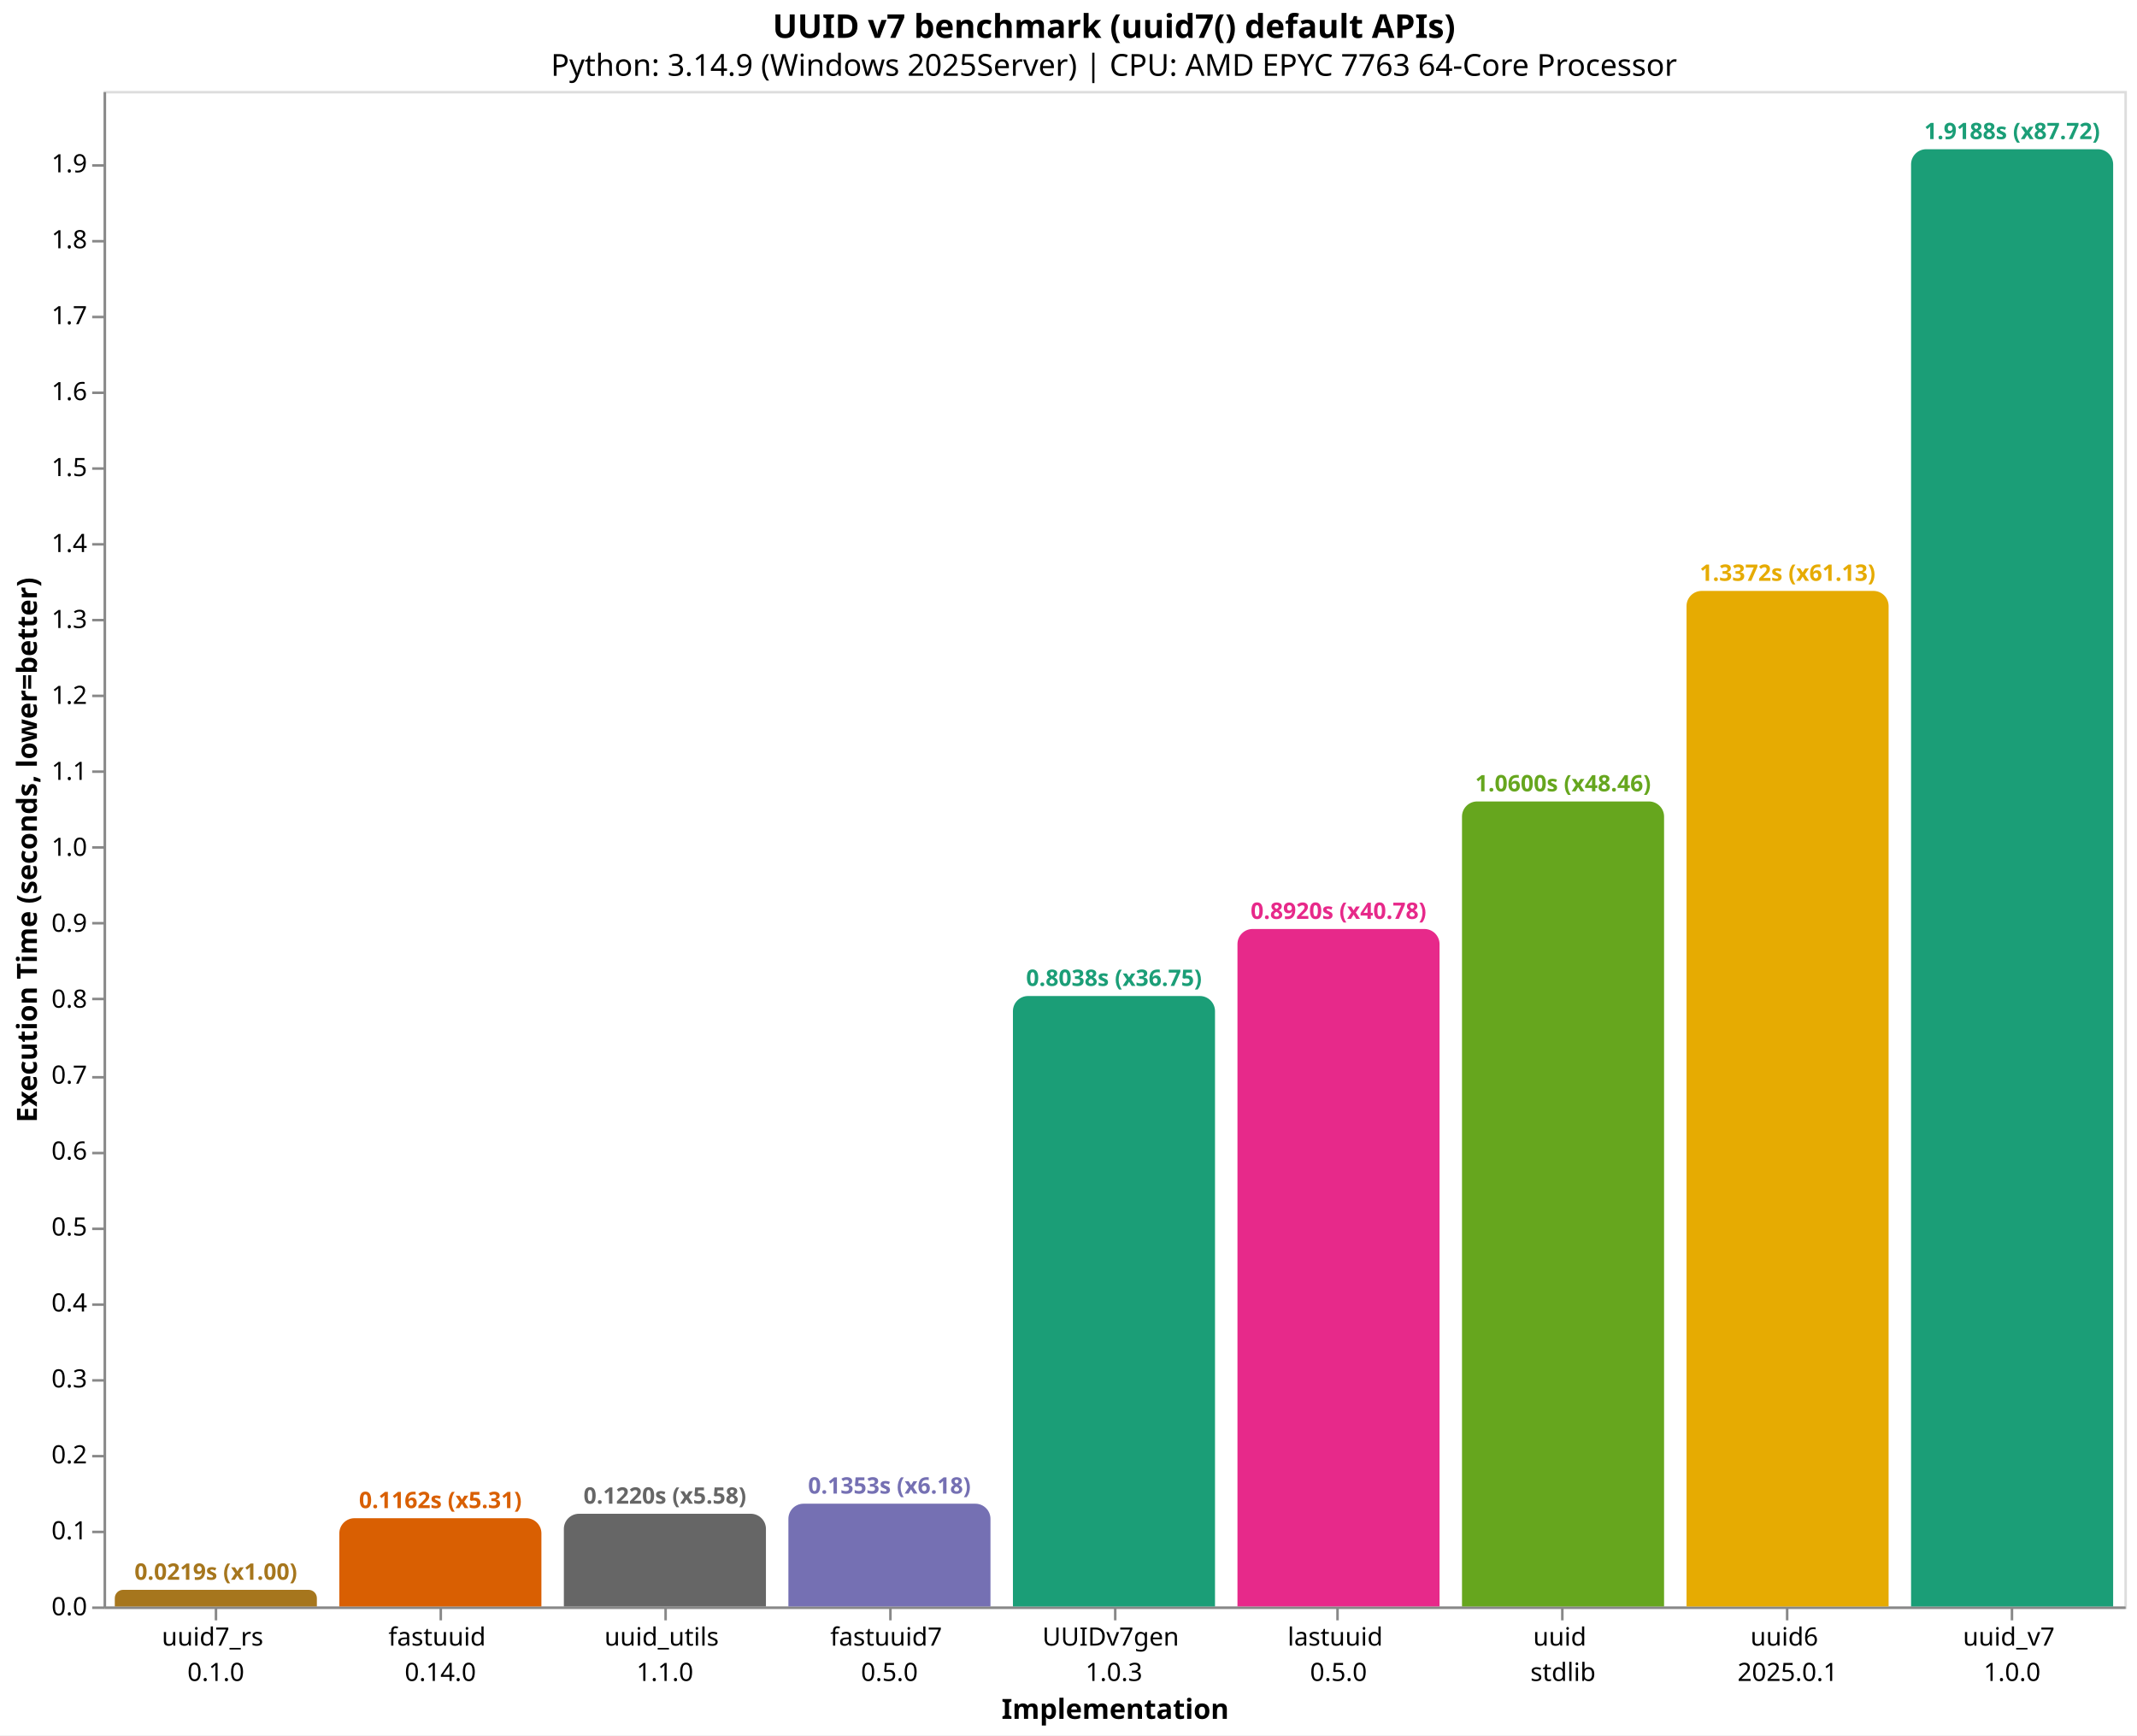
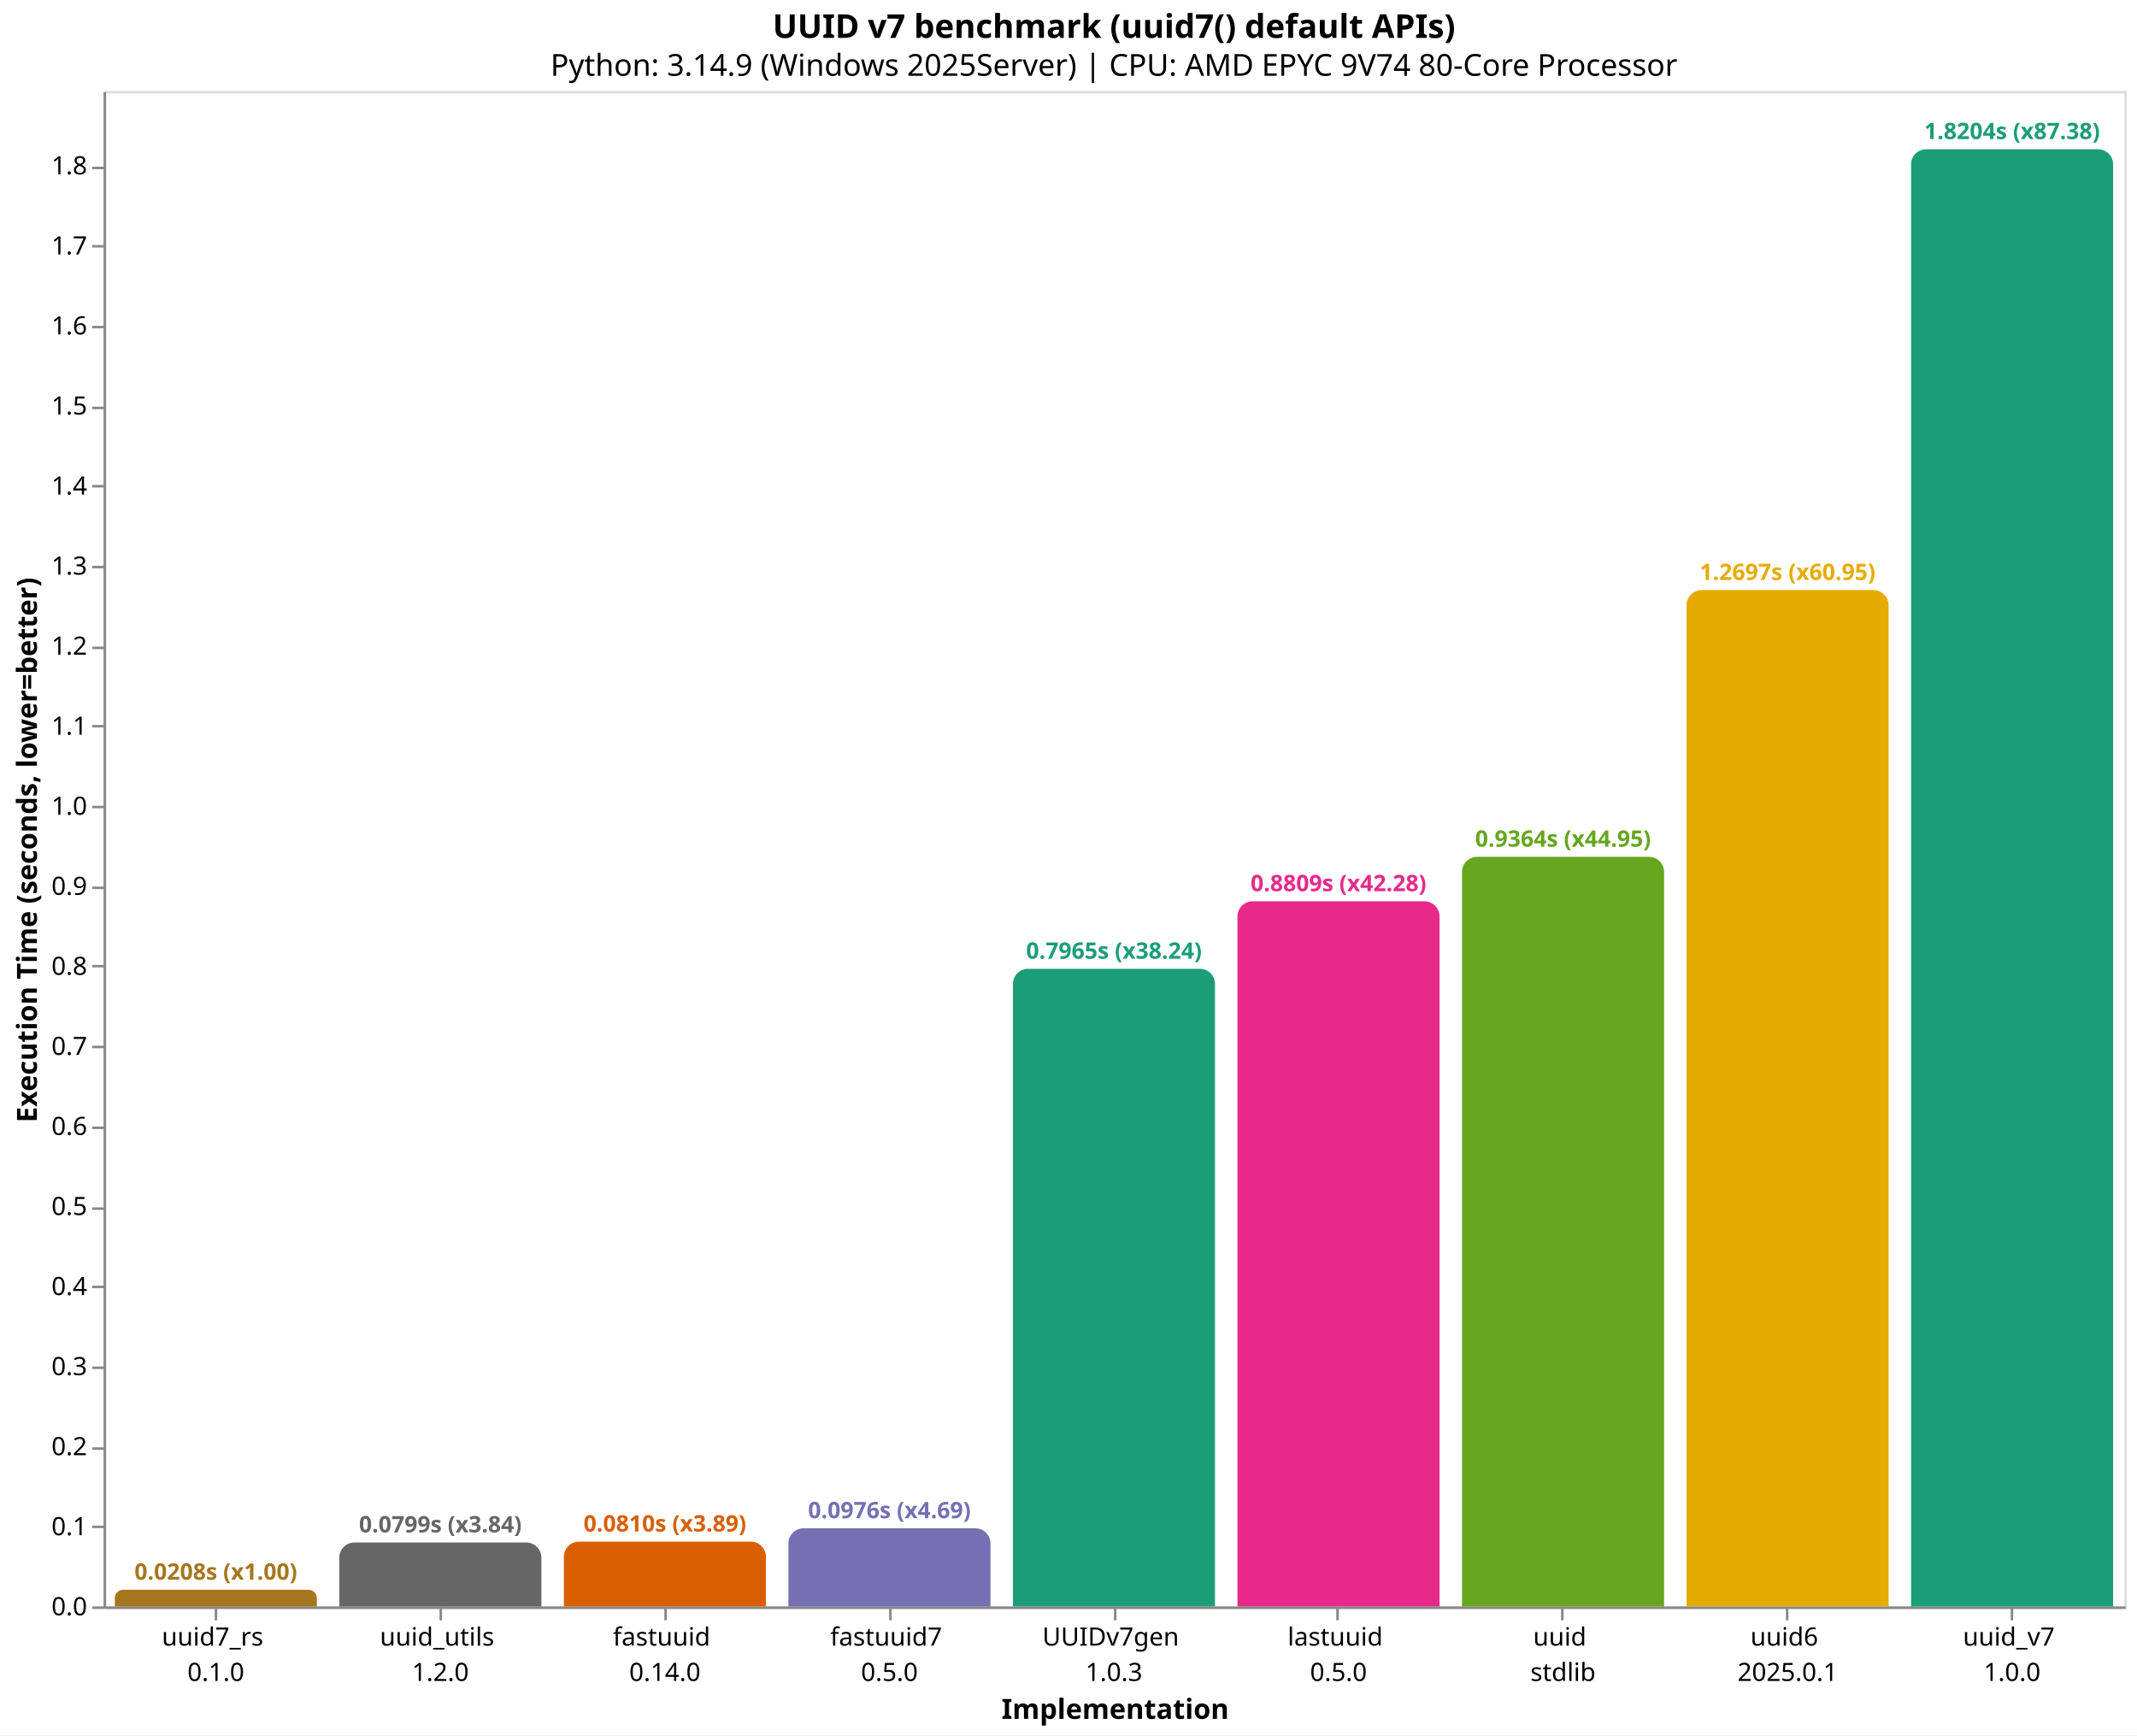
<svg xmlns="http://www.w3.org/2000/svg" version="1.1" class="marks" width="846" height="687" viewBox="0 0 846 687">
  <rect width="846" height="687" fill="white" />
  <g fill="none" stroke-miterlimit="10" transform="translate(41,36)">
    <g class="mark-group role-frame root" role="graphics-object" aria-roledescription="group mark container">
      <g transform="translate(0,0)">
        <path class="background" aria-hidden="true" d="M0.5,0.5h800v600h-800Z" stroke="#ddd" />
        <g>
-           <g class="mark-group role-axis" role="graphics-symbol" aria-roledescription="axis" aria-label="X-axis titled 'Implementation' for a discrete scale with 9 values: uuid7_rs&#10;0.1.0, fastuuid&#10;0.14.0, uuid_utils&#10;1.1.0, fastuuid7&#10;0.5.0, UUIDv7gen&#10;1.0.3, ending with uuid_v7&#10;1.0.0">
+           <g class="mark-group role-axis" role="graphics-symbol" aria-roledescription="axis" aria-label="X-axis titled 'Implementation' for a discrete scale with 9 values: uuid7_rs&#10;0.1.0, uuid_utils&#10;1.2.0, fastuuid&#10;0.14.0, fastuuid7&#10;0.5.0, UUIDv7gen&#10;1.0.3, ending with uuid_v7&#10;1.0.0">
            <g transform="translate(0.5,600.5)">
              <path class="background" aria-hidden="true" d="M0,0h0v0h0Z" pointer-events="none" />
              <g>
                <g class="mark-rule role-axis-tick" pointer-events="none">
                  <line transform="translate(44,0)" x2="0" y2="5" stroke="#888" stroke-width="1" opacity="1" />
                  <line transform="translate(133,0)" x2="0" y2="5" stroke="#888" stroke-width="1" opacity="1" />
                  <line transform="translate(222,0)" x2="0" y2="5" stroke="#888" stroke-width="1" opacity="1" />
                  <line transform="translate(311,0)" x2="0" y2="5" stroke="#888" stroke-width="1" opacity="1" />
                  <line transform="translate(400,0)" x2="0" y2="5" stroke="#888" stroke-width="1" opacity="1" />
                  <line transform="translate(488,0)" x2="0" y2="5" stroke="#888" stroke-width="1" opacity="1" />
                  <line transform="translate(577,0)" x2="0" y2="5" stroke="#888" stroke-width="1" opacity="1" />
                  <line transform="translate(666,0)" x2="0" y2="5" stroke="#888" stroke-width="1" opacity="1" />
                  <line transform="translate(755,0)" x2="0" y2="5" stroke="#888" stroke-width="1" opacity="1" />
                </g>
                <g class="mark-text role-axis-label" pointer-events="none">
                  <text text-anchor="middle" transform="translate(43.94444,15)" font-family="sans-serif" font-size="10px" fill="#000" opacity="1">
                    <tspan>uuid7_rs</tspan>
                    <tspan x="0" dy="14">0.1.0</tspan>
                  </text>
                  <text text-anchor="middle" transform="translate(132.8333,15)" font-family="sans-serif" font-size="10px" fill="#000" opacity="1">
+                     <tspan>uuid_utils</tspan>
+                     <tspan x="0" dy="14">1.2.0</tspan>
+                   </text>
+                   <text text-anchor="middle" transform="translate(221.7222,15)" font-family="sans-serif" font-size="10px" fill="#000" opacity="1">
                    <tspan>fastuuid</tspan>
                    <tspan x="0" dy="14">0.14.0</tspan>
-                   </text>
-                   <text text-anchor="middle" transform="translate(221.7222,15)" font-family="sans-serif" font-size="10px" fill="#000" opacity="1">
-                     <tspan>uuid_utils</tspan>
-                     <tspan x="0" dy="14">1.1.0</tspan>
                  </text>
                  <text text-anchor="middle" transform="translate(310.6111,15)" font-family="sans-serif" font-size="10px" fill="#000" opacity="1">
                    <tspan>fastuuid7</tspan>
                    <tspan x="0" dy="14">0.5.0</tspan>
                  </text>
                  <text text-anchor="middle" transform="translate(399.5,15)" font-family="sans-serif" font-size="10px" fill="#000" opacity="1">
                    <tspan>UUIDv7gen</tspan>
                    <tspan x="0" dy="14">1.0.3</tspan>
                  </text>
                  <text text-anchor="middle" transform="translate(488.3889,15)" font-family="sans-serif" font-size="10px" fill="#000" opacity="1">
                    <tspan>lastuuid</tspan>
                    <tspan x="0" dy="14">0.5.0</tspan>
                  </text>
                  <text text-anchor="middle" transform="translate(577.2778,15)" font-family="sans-serif" font-size="10px" fill="#000" opacity="1">
                    <tspan>uuid</tspan>
                    <tspan x="0" dy="14">stdlib</tspan>
                  </text>
                  <text text-anchor="middle" transform="translate(666.1667,15)" font-family="sans-serif" font-size="10px" fill="#000" opacity="1">
                    <tspan>uuid6</tspan>
                    <tspan x="0" dy="14">2025.0.1</tspan>
                  </text>
                  <text text-anchor="middle" transform="translate(755.0556,15)" font-family="sans-serif" font-size="10px" fill="#000" opacity="1">
                    <tspan>uuid_v7</tspan>
                    <tspan x="0" dy="14">1.0.0</tspan>
                  </text>
                </g>
                <g class="mark-rule role-axis-domain" pointer-events="none">
                  <line transform="translate(0,0)" x2="800" y2="0" stroke="#888" stroke-width="1" opacity="1" />
                </g>
                <g class="mark-text role-axis-title" pointer-events="none">
                  <text text-anchor="middle" transform="translate(400,44)" font-family="sans-serif" font-size="11px" font-weight="bold" fill="#000" opacity="1">Implementation</text>
                </g>
              </g>
              <path class="foreground" aria-hidden="true" d="" pointer-events="none" display="none" />
            </g>
          </g>
-           <g class="mark-group role-axis" role="graphics-symbol" aria-roledescription="axis" aria-label="Y-axis titled 'Execution Time (seconds, lower=better)' for a linear scale with values from 0.0 to 2.0">
+           <g class="mark-group role-axis" role="graphics-symbol" aria-roledescription="axis" aria-label="Y-axis titled 'Execution Time (seconds, lower=better)' for a linear scale with values from 0.0 to 1.9">
            <g transform="translate(0.5,0.5)">
              <path class="background" aria-hidden="true" d="M0,0h0v0h0Z" pointer-events="none" />
              <g>
                <g class="mark-rule role-axis-tick" pointer-events="none">
                  <line transform="translate(0,600)" x2="-5" y2="0" stroke="#888" stroke-width="1" opacity="1" />
-                   <line transform="translate(0,570)" x2="-5" y2="0" stroke="#888" stroke-width="1" opacity="1" />
-                   <line transform="translate(0,540)" x2="-5" y2="0" stroke="#888" stroke-width="1" opacity="1" />
-                   <line transform="translate(0,510)" x2="-5" y2="0" stroke="#888" stroke-width="1" opacity="1" />
-                   <line transform="translate(0,480)" x2="-5" y2="0" stroke="#888" stroke-width="1" opacity="1" />
-                   <line transform="translate(0,450)" x2="-5" y2="0" stroke="#888" stroke-width="1" opacity="1" />
-                   <line transform="translate(0,420)" x2="-5" y2="0" stroke="#888" stroke-width="1" opacity="1" />
-                   <line transform="translate(0,390)" x2="-5" y2="0" stroke="#888" stroke-width="1" opacity="1" />
-                   <line transform="translate(0,359)" x2="-5" y2="0" stroke="#888" stroke-width="1" opacity="1" />
-                   <line transform="translate(0,329)" x2="-5" y2="0" stroke="#888" stroke-width="1" opacity="1" />
-                   <line transform="translate(0,299)" x2="-5" y2="0" stroke="#888" stroke-width="1" opacity="1" />
-                   <line transform="translate(0,269)" x2="-5" y2="0" stroke="#888" stroke-width="1" opacity="1" />
-                   <line transform="translate(0,239)" x2="-5" y2="0" stroke="#888" stroke-width="1" opacity="1" />
-                   <line transform="translate(0,209)" x2="-5" y2="0" stroke="#888" stroke-width="1" opacity="1" />
-                   <line transform="translate(0,179)" x2="-5" y2="0" stroke="#888" stroke-width="1" opacity="1" />
-                   <line transform="translate(0,149)" x2="-5" y2="0" stroke="#888" stroke-width="1" opacity="1" />
-                   <line transform="translate(0,119)" x2="-5" y2="0" stroke="#888" stroke-width="1" opacity="1" />
-                   <line transform="translate(0,89)" x2="-5" y2="0" stroke="#888" stroke-width="1" opacity="1" />
-                   <line transform="translate(0,59)" x2="-5" y2="0" stroke="#888" stroke-width="1" opacity="1" />
-                   <line transform="translate(0,29)" x2="-5" y2="0" stroke="#888" stroke-width="1" opacity="1" />
+                   <line transform="translate(0,568)" x2="-5" y2="0" stroke="#888" stroke-width="1" opacity="1" />
+                   <line transform="translate(0,537)" x2="-5" y2="0" stroke="#888" stroke-width="1" opacity="1" />
+                   <line transform="translate(0,505)" x2="-5" y2="0" stroke="#888" stroke-width="1" opacity="1" />
+                   <line transform="translate(0,473)" x2="-5" y2="0" stroke="#888" stroke-width="1" opacity="1" />
+                   <line transform="translate(0,442)" x2="-5" y2="0" stroke="#888" stroke-width="1" opacity="1" />
+                   <line transform="translate(0,410)" x2="-5" y2="0" stroke="#888" stroke-width="1" opacity="1" />
+                   <line transform="translate(0,378)" x2="-5" y2="0" stroke="#888" stroke-width="1" opacity="1" />
+                   <line transform="translate(0,346)" x2="-5" y2="0" stroke="#888" stroke-width="1" opacity="1" />
+                   <line transform="translate(0,315)" x2="-5" y2="0" stroke="#888" stroke-width="1" opacity="1" />
+                   <line transform="translate(0,283)" x2="-5" y2="0" stroke="#888" stroke-width="1" opacity="1" />
+                   <line transform="translate(0,251)" x2="-5" y2="0" stroke="#888" stroke-width="1" opacity="1" />
+                   <line transform="translate(0,220)" x2="-5" y2="0" stroke="#888" stroke-width="1" opacity="1" />
+                   <line transform="translate(0,188)" x2="-5" y2="0" stroke="#888" stroke-width="1" opacity="1" />
+                   <line transform="translate(0,156)" x2="-5" y2="0" stroke="#888" stroke-width="1" opacity="1" />
+                   <line transform="translate(0,125)" x2="-5" y2="0" stroke="#888" stroke-width="1" opacity="1" />
+                   <line transform="translate(0,93)" x2="-5" y2="0" stroke="#888" stroke-width="1" opacity="1" />
+                   <line transform="translate(0,61)" x2="-5" y2="0" stroke="#888" stroke-width="1" opacity="1" />
+                   <line transform="translate(0,30)" x2="-5" y2="0" stroke="#888" stroke-width="1" opacity="1" />
                </g>
                <g class="mark-text role-axis-label" pointer-events="none">
                  <text text-anchor="end" transform="translate(-7,603)" font-family="sans-serif" font-size="10px" fill="#000" opacity="1">0.0</text>
-                   <text text-anchor="end" transform="translate(-7,572.9326)" font-family="sans-serif" font-size="10px" fill="#000" opacity="1">0.1</text>
-                   <text text-anchor="end" transform="translate(-7,542.8652)" font-family="sans-serif" font-size="10px" fill="#000" opacity="1">0.2</text>
-                   <text text-anchor="end" transform="translate(-7,512.7978)" font-family="sans-serif" font-size="10px" fill="#000" opacity="1">0.3</text>
-                   <text text-anchor="end" transform="translate(-7,482.7304)" font-family="sans-serif" font-size="10px" fill="#000" opacity="1">0.4</text>
-                   <text text-anchor="end" transform="translate(-7,452.663)" font-family="sans-serif" font-size="10px" fill="#000" opacity="1">0.5</text>
-                   <text text-anchor="end" transform="translate(-7,422.5956)" font-family="sans-serif" font-size="10px" fill="#000" opacity="1">0.6</text>
-                   <text text-anchor="end" transform="translate(-7,392.5282)" font-family="sans-serif" font-size="10px" fill="#000" opacity="1">0.7</text>
-                   <text text-anchor="end" transform="translate(-7,362.4608)" font-family="sans-serif" font-size="10px" fill="#000" opacity="1">0.8</text>
-                   <text text-anchor="end" transform="translate(-7,332.3934)" font-family="sans-serif" font-size="10px" fill="#000" opacity="1">0.9</text>
-                   <text text-anchor="end" transform="translate(-7,302.326)" font-family="sans-serif" font-size="10px" fill="#000" opacity="1">1.0</text>
-                   <text text-anchor="end" transform="translate(-7,272.2586)" font-family="sans-serif" font-size="10px" fill="#000" opacity="1">1.1</text>
-                   <text text-anchor="end" transform="translate(-7,242.1912)" font-family="sans-serif" font-size="10px" fill="#000" opacity="1">1.2</text>
-                   <text text-anchor="end" transform="translate(-7,212.1238)" font-family="sans-serif" font-size="10px" fill="#000" opacity="1">1.3</text>
-                   <text text-anchor="end" transform="translate(-7,182.0564)" font-family="sans-serif" font-size="10px" fill="#000" opacity="1">1.4</text>
-                   <text text-anchor="end" transform="translate(-7,151.989)" font-family="sans-serif" font-size="10px" fill="#000" opacity="1">1.5</text>
-                   <text text-anchor="end" transform="translate(-7,121.9217)" font-family="sans-serif" font-size="10px" fill="#000" opacity="1">1.6</text>
-                   <text text-anchor="end" transform="translate(-7,91.85425)" font-family="sans-serif" font-size="10px" fill="#000" opacity="1">1.7</text>
-                   <text text-anchor="end" transform="translate(-7,61.78686)" font-family="sans-serif" font-size="10px" fill="#000" opacity="1">1.8</text>
-                   <text text-anchor="end" transform="translate(-7,31.71946)" font-family="sans-serif" font-size="10px" fill="#000" opacity="1">1.9</text>
+                   <text text-anchor="end" transform="translate(-7,571.3071)" font-family="sans-serif" font-size="10px" fill="#000" opacity="1">0.1</text>
+                   <text text-anchor="end" transform="translate(-7,539.6143)" font-family="sans-serif" font-size="10px" fill="#000" opacity="1">0.2</text>
+                   <text text-anchor="end" transform="translate(-7,507.9214)" font-family="sans-serif" font-size="10px" fill="#000" opacity="1">0.3</text>
+                   <text text-anchor="end" transform="translate(-7,476.2286)" font-family="sans-serif" font-size="10px" fill="#000" opacity="1">0.4</text>
+                   <text text-anchor="end" transform="translate(-7,444.5357)" font-family="sans-serif" font-size="10px" fill="#000" opacity="1">0.5</text>
+                   <text text-anchor="end" transform="translate(-7,412.8429)" font-family="sans-serif" font-size="10px" fill="#000" opacity="1">0.6</text>
+                   <text text-anchor="end" transform="translate(-7,381.15)" font-family="sans-serif" font-size="10px" fill="#000" opacity="1">0.7</text>
+                   <text text-anchor="end" transform="translate(-7,349.4572)" font-family="sans-serif" font-size="10px" fill="#000" opacity="1">0.8</text>
+                   <text text-anchor="end" transform="translate(-7,317.7643)" font-family="sans-serif" font-size="10px" fill="#000" opacity="1">0.9</text>
+                   <text text-anchor="end" transform="translate(-7,286.0715)" font-family="sans-serif" font-size="10px" fill="#000" opacity="1">1.0</text>
+                   <text text-anchor="end" transform="translate(-7,254.3786)" font-family="sans-serif" font-size="10px" fill="#000" opacity="1">1.1</text>
+                   <text text-anchor="end" transform="translate(-7,222.6858)" font-family="sans-serif" font-size="10px" fill="#000" opacity="1">1.2</text>
+                   <text text-anchor="end" transform="translate(-7,190.9929)" font-family="sans-serif" font-size="10px" fill="#000" opacity="1">1.3</text>
+                   <text text-anchor="end" transform="translate(-7,159.3001)" font-family="sans-serif" font-size="10px" fill="#000" opacity="1">1.4</text>
+                   <text text-anchor="end" transform="translate(-7,127.6072)" font-family="sans-serif" font-size="10px" fill="#000" opacity="1">1.5</text>
+                   <text text-anchor="end" transform="translate(-7,95.91437)" font-family="sans-serif" font-size="10px" fill="#000" opacity="1">1.6</text>
+                   <text text-anchor="end" transform="translate(-7,64.22152)" font-family="sans-serif" font-size="10px" fill="#000" opacity="1">1.7</text>
+                   <text text-anchor="end" transform="translate(-7,32.52867)" font-family="sans-serif" font-size="10px" fill="#000" opacity="1">1.8</text>
                </g>
                <g class="mark-rule role-axis-domain" pointer-events="none">
                  <line transform="translate(0,600)" x2="0" y2="-600" stroke="#888" stroke-width="1" opacity="1" />
                </g>
                <g class="mark-text role-axis-title" pointer-events="none">
                  <text text-anchor="middle" transform="translate(-24.90137,300) rotate(-90) translate(0,-2)" font-family="sans-serif" font-size="11px" font-weight="bold" fill="#000" opacity="1">Execution Time (seconds, lower=better)</text>
                </g>
              </g>
              <path class="foreground" aria-hidden="true" d="" pointer-events="none" display="none" />
            </g>
          </g>
          <g class="mark-group role-scope" role="graphics-object" aria-roledescription="group mark container">
-             <g transform="translate(4.444444,593.423)">
-               <path class="background" aria-hidden="true" d="M3.288,0L76.712,0C78.526,0,80,1.474,80,3.288L80,6.577C80,6.577,80,6.577,80,6.577L0,6.577C0,6.577,0,6.577,0,6.577L0,3.288C0,1.474,1.474,0,3.288,0Z" />
+             <g transform="translate(4.444444,593.3976)">
+               <path class="background" aria-hidden="true" d="M3.301,0L76.699,0C78.521,0,80,1.479,80,3.301L80,6.602C80,6.602,80,6.602,80,6.602L0,6.602C0,6.602,0,6.602,0,6.602L0,3.301C0,1.479,1.479,0,3.301,0Z" />
              <g clip-path="url(#clip1)">
                <g class="mark-group role-scope" role="graphics-object" aria-roledescription="group mark container">
-                   <g transform="translate(0,-593.423)">
-                     <path class="background" aria-hidden="true" d="M0,0h80v0h-80Z" />
-                     <g>
-                       <g class="mark-rect role-mark layer_0_marks" role="graphics-object" aria-roledescription="rect mark container">
-                         <path aria-label="Implementation: uuid7_rs&#10;0.1.0; Execution Time (seconds, lower=better): 0.0218741; implementation: uuid7_rs; Execution Time (s): 0.0219; Slowdown: 1.00" role="graphics-symbol" aria-roledescription="bar" d="M0,593.423h80v6.577h-80Z" fill="#a6761d" />
-                       </g>
-                     </g>
-                     <path class="foreground" aria-hidden="true" d="" display="none" />
-                   </g>
-                 </g>
-               </g>
-               <path class="foreground" aria-hidden="true" d="" display="none" />
-             </g>
-             <g transform="translate(93.33333,565.0644)">
-               <path class="background" aria-hidden="true" d="M6,0L74,0C77.311,0,80,2.689,80,6L80,34.936C80,34.936,80,34.936,80,34.936L0,34.936C0,34.936,0,34.936,0,34.936L0,6C0,2.689,2.689,0,6,0Z" />
+                   <g transform="translate(0,-593.3976)">
+                     <path class="background" aria-hidden="true" d="M0,0h80v0h-80Z" />
+                     <g>
+                       <g class="mark-rect role-mark layer_0_marks" role="graphics-object" aria-roledescription="rect mark container">
+                         <path aria-label="Implementation: uuid7_rs&#10;0.1.0; Execution Time (seconds, lower=better): 0.0208326000002; implementation: uuid7_rs; Execution Time (s): 0.0208; Slowdown: 1.00" role="graphics-symbol" aria-roledescription="bar" d="M0,593.398h80v6.602h-80Z" fill="#a6761d" />
+                       </g>
+                     </g>
+                     <path class="foreground" aria-hidden="true" d="" display="none" />
+                   </g>
+                 </g>
+               </g>
+               <path class="foreground" aria-hidden="true" d="" display="none" />
+             </g>
+             <g transform="translate(93.33333,574.676)">
+               <path class="background" aria-hidden="true" d="M6,0L74,0C77.311,0,80,2.689,80,6L80,25.324C80,25.324,80,25.324,80,25.324L0,25.324C0,25.324,0,25.324,0,25.324L0,6C0,2.689,2.689,0,6,0Z" />
              <g clip-path="url(#clip2)">
                <g class="mark-group role-scope" role="graphics-object" aria-roledescription="group mark container">
-                   <g transform="translate(0,-565.0644)">
-                     <path class="background" aria-hidden="true" d="M0,0h80v0h-80Z" />
-                     <g>
-                       <g class="mark-rect role-mark layer_0_marks" role="graphics-object" aria-roledescription="rect mark container">
-                         <path aria-label="Implementation: fastuuid&#10;0.14.0; Execution Time (seconds, lower=better): 0.1161911; implementation: fastuuid; Execution Time (s): 0.1162; Slowdown: 5.31" role="graphics-symbol" aria-roledescription="bar" d="M0,565.064h80v34.936h-80Z" fill="#d95f02" />
-                       </g>
-                     </g>
-                     <path class="foreground" aria-hidden="true" d="" display="none" />
-                   </g>
-                 </g>
-               </g>
-               <path class="foreground" aria-hidden="true" d="" display="none" />
-             </g>
-             <g transform="translate(182.2222,563.3062)">
-               <path class="background" aria-hidden="true" d="M6,0L74,0C77.311,0,80,2.689,80,6L80,36.694C80,36.694,80,36.694,80,36.694L0,36.694C0,36.694,0,36.694,0,36.694L0,6C0,2.689,2.689,0,6,0Z" />
+                   <g transform="translate(0,-574.676)">
+                     <path class="background" aria-hidden="true" d="M0,0h80v0h-80Z" />
+                     <g>
+                       <g class="mark-rect role-mark layer_0_marks" role="graphics-object" aria-roledescription="rect mark container">
+                         <path aria-label="Implementation: uuid_utils&#10;1.2.0; Execution Time (seconds, lower=better): 0.0799044; implementation: uuid_utils; Execution Time (s): 0.0799; Slowdown: 3.84" role="graphics-symbol" aria-roledescription="bar" d="M0,574.676h80v25.324h-80Z" fill="#666666" />
+                       </g>
+                     </g>
+                     <path class="foreground" aria-hidden="true" d="" display="none" />
+                   </g>
+                 </g>
+               </g>
+               <path class="foreground" aria-hidden="true" d="" display="none" />
+             </g>
+             <g transform="translate(182.2222,574.3396)">
+               <path class="background" aria-hidden="true" d="M6,0L74,0C77.311,0,80,2.689,80,6L80,25.66C80,25.66,80,25.66,80,25.66L0,25.66C0,25.66,0,25.66,0,25.66L0,6C0,2.689,2.689,0,6,0Z" />
              <g clip-path="url(#clip3)">
                <g class="mark-group role-scope" role="graphics-object" aria-roledescription="group mark container">
-                   <g transform="translate(0,-563.3062)">
-                     <path class="background" aria-hidden="true" d="M0,0h80v0h-80Z" />
-                     <g>
-                       <g class="mark-rect role-mark layer_0_marks" role="graphics-object" aria-roledescription="rect mark container">
-                         <path aria-label="Implementation: uuid_utils&#10;1.1.0; Execution Time (seconds, lower=better): 0.1220385; implementation: uuid_utils; Execution Time (s): 0.1220; Slowdown: 5.58" role="graphics-symbol" aria-roledescription="bar" d="M0,563.306h80v36.694h-80Z" fill="#666666" />
-                       </g>
-                     </g>
-                     <path class="foreground" aria-hidden="true" d="" display="none" />
-                   </g>
-                 </g>
-               </g>
-               <path class="foreground" aria-hidden="true" d="" display="none" />
-             </g>
-             <g transform="translate(271.1111,559.3228)">
-               <path class="background" aria-hidden="true" d="M6,0L74,0C77.311,0,80,2.689,80,6L80,40.677C80,40.677,80,40.677,80,40.677L0,40.677C0,40.677,0,40.677,0,40.677L0,6C0,2.689,2.689,0,6,0Z" />
+                   <g transform="translate(0,-574.3396)">
+                     <path class="background" aria-hidden="true" d="M0,0h80v0h-80Z" />
+                     <g>
+                       <g class="mark-rect role-mark layer_0_marks" role="graphics-object" aria-roledescription="rect mark container">
+                         <path aria-label="Implementation: fastuuid&#10;0.14.0; Execution Time (seconds, lower=better): 0.0809658000001; implementation: fastuuid; Execution Time (s): 0.0810; Slowdown: 3.89" role="graphics-symbol" aria-roledescription="bar" d="M0,574.34h80v25.66h-80Z" fill="#d95f02" />
+                       </g>
+                     </g>
+                     <path class="foreground" aria-hidden="true" d="" display="none" />
+                   </g>
+                 </g>
+               </g>
+               <path class="foreground" aria-hidden="true" d="" display="none" />
+             </g>
+             <g transform="translate(271.1111,569.0642)">
+               <path class="background" aria-hidden="true" d="M6,0L74,0C77.311,0,80,2.689,80,6L80,30.936C80,30.936,80,30.936,80,30.936L0,30.936C0,30.936,0,30.936,0,30.936L0,6C0,2.689,2.689,0,6,0Z" />
              <g clip-path="url(#clip4)">
                <g class="mark-group role-scope" role="graphics-object" aria-roledescription="group mark container">
-                   <g transform="translate(0,-559.3228)">
-                     <path class="background" aria-hidden="true" d="M0,0h80v0h-80Z" />
-                     <g>
-                       <g class="mark-rect role-mark layer_0_marks" role="graphics-object" aria-roledescription="rect mark container">
-                         <path aria-label="Implementation: fastuuid7&#10;0.5.0; Execution Time (seconds, lower=better): 0.1352868; implementation: fastuuid7; Execution Time (s): 0.1353; Slowdown: 6.18" role="graphics-symbol" aria-roledescription="bar" d="M0,559.323h80v40.677h-80Z" fill="#7570b3" />
-                       </g>
-                     </g>
-                     <path class="foreground" aria-hidden="true" d="" display="none" />
-                   </g>
-                 </g>
-               </g>
-               <path class="foreground" aria-hidden="true" d="" display="none" />
-             </g>
-             <g transform="translate(360,358.3263)">
-               <path class="background" aria-hidden="true" d="M6,0L74,0C77.311,0,80,2.689,80,6L80,241.674C80,241.674,80,241.674,80,241.674L0,241.674C0,241.674,0,241.674,0,241.674L0,6C0,2.689,2.689,0,6,0Z" />
+                   <g transform="translate(0,-569.0642)">
+                     <path class="background" aria-hidden="true" d="M0,0h80v0h-80Z" />
+                     <g>
+                       <g class="mark-rect role-mark layer_0_marks" role="graphics-object" aria-roledescription="rect mark container">
+                         <path aria-label="Implementation: fastuuid7&#10;0.5.0; Execution Time (seconds, lower=better): 0.0976113000002; implementation: fastuuid7; Execution Time (s): 0.0976; Slowdown: 4.69" role="graphics-symbol" aria-roledescription="bar" d="M0,569.064h80v30.936h-80Z" fill="#7570b3" />
+                       </g>
+                     </g>
+                     <path class="foreground" aria-hidden="true" d="" display="none" />
+                   </g>
+                 </g>
+               </g>
+               <path class="foreground" aria-hidden="true" d="" display="none" />
+             </g>
+             <g transform="translate(360,347.5545)">
+               <path class="background" aria-hidden="true" d="M6,0L74,0C77.311,0,80,2.689,80,6L80,252.445C80,252.445,80,252.445,80,252.445L0,252.445C0,252.445,0,252.445,0,252.445L0,6C0,2.689,2.689,0,6,0Z" />
              <g clip-path="url(#clip5)">
                <g class="mark-group role-scope" role="graphics-object" aria-roledescription="group mark container">
-                   <g transform="translate(0,-358.3263)">
-                     <path class="background" aria-hidden="true" d="M0,0h80v0h-80Z" />
-                     <g>
-                       <g class="mark-rect role-mark layer_0_marks" role="graphics-object" aria-roledescription="rect mark container">
-                         <path aria-label="Implementation: UUIDv7gen&#10;1.0.3; Execution Time (seconds, lower=better): 0.8037734; implementation: UUIDv7gen; Execution Time (s): 0.8038; Slowdown: 36.75" role="graphics-symbol" aria-roledescription="bar" d="M0,358.326h80v241.674h-80Z" fill="#1b9e77" />
-                       </g>
-                     </g>
-                     <path class="foreground" aria-hidden="true" d="" display="none" />
-                   </g>
-                 </g>
-               </g>
-               <path class="foreground" aria-hidden="true" d="" display="none" />
-             </g>
-             <g transform="translate(448.8889,331.7906)">
-               <path class="background" aria-hidden="true" d="M6,0L74,0C77.311,0,80,2.689,80,6L80,268.209C80,268.209,80,268.209,80,268.209L0,268.209C0,268.209,0,268.209,0,268.209L0,6C0,2.689,2.689,0,6,0Z" />
+                   <g transform="translate(0,-347.5545)">
+                     <path class="background" aria-hidden="true" d="M0,0h80v0h-80Z" />
+                     <g>
+                       <g class="mark-rect role-mark layer_0_marks" role="graphics-object" aria-roledescription="rect mark container">
+                         <path aria-label="Implementation: UUIDv7gen&#10;1.0.3; Execution Time (seconds, lower=better): 0.7965376; implementation: UUIDv7gen; Execution Time (s): 0.7965; Slowdown: 38.24" role="graphics-symbol" aria-roledescription="bar" d="M0,347.555h80v252.445h-80Z" fill="#1b9e77" />
+                       </g>
+                     </g>
+                     <path class="foreground" aria-hidden="true" d="" display="none" />
+                   </g>
+                 </g>
+               </g>
+               <path class="foreground" aria-hidden="true" d="" display="none" />
+             </g>
+             <g transform="translate(448.8889,320.8272)">
+               <path class="background" aria-hidden="true" d="M6,0L74,0C77.311,0,80,2.689,80,6L80,279.173C80,279.173,80,279.173,80,279.173L0,279.173C0,279.173,0,279.173,0,279.173L0,6C0,2.689,2.689,0,6,0Z" />
              <g clip-path="url(#clip6)">
                <g class="mark-group role-scope" role="graphics-object" aria-roledescription="group mark container">
-                   <g transform="translate(0,-331.7906)">
-                     <path class="background" aria-hidden="true" d="M0,0h80v0h-80Z" />
-                     <g>
-                       <g class="mark-rect role-mark layer_0_marks" role="graphics-object" aria-roledescription="rect mark container">
-                         <path aria-label="Implementation: lastuuid&#10;0.5.0; Execution Time (seconds, lower=better): 0.8920274; implementation: lastuuid; Execution Time (s): 0.8920; Slowdown: 40.78" role="graphics-symbol" aria-roledescription="bar" d="M0,331.791h80v268.209h-80Z" fill="#e7298a" />
-                       </g>
-                     </g>
-                     <path class="foreground" aria-hidden="true" d="" display="none" />
-                   </g>
-                 </g>
-               </g>
-               <path class="foreground" aria-hidden="true" d="" display="none" />
-             </g>
-             <g transform="translate(537.7778,281.2984)">
-               <path class="background" aria-hidden="true" d="M6,0L74,0C77.311,0,80,2.689,80,6L80,318.702C80,318.702,80,318.702,80,318.702L0,318.702C0,318.702,0,318.702,0,318.702L0,6C0,2.689,2.689,0,6,0Z" />
+                   <g transform="translate(0,-320.8272)">
+                     <path class="background" aria-hidden="true" d="M0,0h80v0h-80Z" />
+                     <g>
+                       <g class="mark-rect role-mark layer_0_marks" role="graphics-object" aria-roledescription="rect mark container">
+                         <path aria-label="Implementation: lastuuid&#10;0.5.0; Execution Time (seconds, lower=better): 0.8808699; implementation: lastuuid; Execution Time (s): 0.8809; Slowdown: 42.28" role="graphics-symbol" aria-roledescription="bar" d="M0,320.827h80v279.173h-80Z" fill="#e7298a" />
+                       </g>
+                     </g>
+                     <path class="foreground" aria-hidden="true" d="" display="none" />
+                   </g>
+                 </g>
+               </g>
+               <path class="foreground" aria-hidden="true" d="" display="none" />
+             </g>
+             <g transform="translate(537.7778,303.2168)">
+               <path class="background" aria-hidden="true" d="M6,0L74,0C77.311,0,80,2.689,80,6L80,296.783C80,296.783,80,296.783,80,296.783L0,296.783C0,296.783,0,296.783,0,296.783L0,6C0,2.689,2.689,0,6,0Z" />
              <g clip-path="url(#clip7)">
                <g class="mark-group role-scope" role="graphics-object" aria-roledescription="group mark container">
-                   <g transform="translate(0,-281.2984)">
-                     <path class="background" aria-hidden="true" d="M0,0h80v0h-80Z" />
-                     <g>
-                       <g class="mark-rect role-mark layer_0_marks" role="graphics-object" aria-roledescription="rect mark container">
-                         <path aria-label="Implementation: uuid&#10;stdlib; Execution Time (seconds, lower=better): 1.0599574; implementation: uuid; Execution Time (s): 1.0600; Slowdown: 48.46" role="graphics-symbol" aria-roledescription="bar" d="M0,281.298h80v318.702h-80Z" fill="#66a61e" />
-                       </g>
-                     </g>
-                     <path class="foreground" aria-hidden="true" d="" display="none" />
-                   </g>
-                 </g>
-               </g>
-               <path class="foreground" aria-hidden="true" d="" display="none" />
-             </g>
-             <g transform="translate(626.6667,197.9482)">
-               <path class="background" aria-hidden="true" d="M6,0L74,0C77.311,0,80,2.689,80,6L80,402.052C80,402.052,80,402.052,80,402.052L0,402.052C0,402.052,0,402.052,0,402.052L0,6C0,2.689,2.689,0,6,0Z" />
+                   <g transform="translate(0,-303.2168)">
+                     <path class="background" aria-hidden="true" d="M0,0h80v0h-80Z" />
+                     <g>
+                       <g class="mark-rect role-mark layer_0_marks" role="graphics-object" aria-roledescription="rect mark container">
+                         <path aria-label="Implementation: uuid&#10;stdlib; Execution Time (seconds, lower=better): 0.9364358; implementation: uuid; Execution Time (s): 0.9364; Slowdown: 44.95" role="graphics-symbol" aria-roledescription="bar" d="M0,303.217h80v296.783h-80Z" fill="#66a61e" />
+                       </g>
+                     </g>
+                     <path class="foreground" aria-hidden="true" d="" display="none" />
+                   </g>
+                 </g>
+               </g>
+               <path class="foreground" aria-hidden="true" d="" display="none" />
+             </g>
+             <g transform="translate(626.6667,197.6115)">
+               <path class="background" aria-hidden="true" d="M6,0L74,0C77.311,0,80,2.689,80,6L80,402.389C80,402.389,80,402.389,80,402.389L0,402.389C0,402.389,0,402.389,0,402.389L0,6C0,2.689,2.689,0,6,0Z" />
              <g clip-path="url(#clip8)">
                <g class="mark-group role-scope" role="graphics-object" aria-roledescription="group mark container">
-                   <g transform="translate(0,-197.9482)">
-                     <path class="background" aria-hidden="true" d="M0,0h80v0h-80Z" />
-                     <g>
-                       <g class="mark-rect role-mark layer_0_marks" role="graphics-object" aria-roledescription="rect mark container">
-                         <path aria-label="Implementation: uuid6&#10;2025.0.1; Execution Time (seconds, lower=better): 1.3371687; implementation: uuid6; Execution Time (s): 1.3372; Slowdown: 61.13" role="graphics-symbol" aria-roledescription="bar" d="M0,197.948h80v402.052h-80Z" fill="#e6ab02" />
+                   <g transform="translate(0,-197.6115)">
+                     <path class="background" aria-hidden="true" d="M0,0h80v0h-80Z" />
+                     <g>
+                       <g class="mark-rect role-mark layer_0_marks" role="graphics-object" aria-roledescription="rect mark container">
+                         <path aria-label="Implementation: uuid6&#10;2025.0.1; Execution Time (seconds, lower=better): 1.2696507; implementation: uuid6; Execution Time (s): 1.2697; Slowdown: 60.95" role="graphics-symbol" aria-roledescription="bar" d="M0,197.611h80v402.389h-80Z" fill="#e6ab02" />
                      </g>
                    </g>
                    <path class="foreground" aria-hidden="true" d="" display="none" />
                  </g>
                </g>
              </g>
              <path class="foreground" aria-hidden="true" d="" display="none" />
            </g>
            <g transform="translate(715.5556,23.07692)">
              <path class="background" aria-hidden="true" d="M6,0L74,0C77.311,0,80,2.689,80,6L80,576.923C80,576.923,80,576.923,80,576.923L0,576.923C0,576.923,0,576.923,0,576.923L0,6C0,2.689,2.689,0,6,0Z" />
              <g clip-path="url(#clip9)">
                <g class="mark-group role-scope" role="graphics-object" aria-roledescription="group mark container">
                  <g transform="translate(0,-23.07692)">
                    <path class="background" aria-hidden="true" d="M0,0h80v0h-80Z" />
                    <g>
                      <g class="mark-rect role-mark layer_0_marks" role="graphics-object" aria-roledescription="rect mark container">
-                         <path aria-label="Implementation: uuid_v7&#10;1.0.0; Execution Time (seconds, lower=better): 1.9187663; implementation: uuid_v7; Execution Time (s): 1.9188; Slowdown: 87.72" role="graphics-symbol" aria-roledescription="bar" d="M0,23.077h80v576.923h-80Z" fill="#1b9e77" />
+                         <path aria-label="Implementation: uuid_v7&#10;1.0.0; Execution Time (seconds, lower=better): 1.8203571; implementation: uuid_v7; Execution Time (s): 1.8204; Slowdown: 87.38" role="graphics-symbol" aria-roledescription="bar" d="M0,23.077h80v576.923h-80Z" fill="#1b9e77" />
                      </g>
                    </g>
                    <path class="foreground" aria-hidden="true" d="" display="none" />
                  </g>
                </g>
              </g>
              <path class="foreground" aria-hidden="true" d="" display="none" />
            </g>
          </g>
          <g class="mark-text role-mark layer_1_marks" role="graphics-object" aria-roledescription="text mark container">
-             <text aria-label="Implementation: uuid7_rs&#10;0.1.0; Execution Time (seconds, lower=better): 0.0218741; implementation: uuid7_rs; label: 0.0219s (x1.00); Execution Time (s): 0.0219; Slowdown: 1.00" role="graphics-symbol" aria-roledescription="text mark" text-anchor="middle" transform="translate(44.44444,589.423)" font-family="sans-serif" font-size="9px" font-weight="bold" fill="#a6761d">0.0219s (x1.00)</text>
-             <text aria-label="Implementation: fastuuid&#10;0.14.0; Execution Time (seconds, lower=better): 0.1161911; implementation: fastuuid; label: 0.1162s (x5.31); Execution Time (s): 0.1162; Slowdown: 5.31" role="graphics-symbol" aria-roledescription="text mark" text-anchor="middle" transform="translate(133.3333,561.0644)" font-family="sans-serif" font-size="9px" font-weight="bold" fill="#d95f02">0.1162s (x5.31)</text>
-             <text aria-label="Implementation: uuid_utils&#10;1.1.0; Execution Time (seconds, lower=better): 0.1220385; implementation: uuid_utils; label: 0.1220s (x5.58); Execution Time (s): 0.1220; Slowdown: 5.58" role="graphics-symbol" aria-roledescription="text mark" text-anchor="middle" transform="translate(222.2222,559.3062)" font-family="sans-serif" font-size="9px" font-weight="bold" fill="#666666">0.1220s (x5.58)</text>
-             <text aria-label="Implementation: fastuuid7&#10;0.5.0; Execution Time (seconds, lower=better): 0.1352868; implementation: fastuuid7; label: 0.1353s (x6.18); Execution Time (s): 0.1353; Slowdown: 6.18" role="graphics-symbol" aria-roledescription="text mark" text-anchor="middle" transform="translate(311.1111,555.3228)" font-family="sans-serif" font-size="9px" font-weight="bold" fill="#7570b3">0.1353s (x6.18)</text>
-             <text aria-label="Implementation: UUIDv7gen&#10;1.0.3; Execution Time (seconds, lower=better): 0.8037734; implementation: UUIDv7gen; label: 0.8038s (x36.75); Execution Time (s): 0.8038; Slowdown: 36.75" role="graphics-symbol" aria-roledescription="text mark" text-anchor="middle" transform="translate(400,354.3263)" font-family="sans-serif" font-size="9px" font-weight="bold" fill="#1b9e77">0.8038s (x36.75)</text>
-             <text aria-label="Implementation: lastuuid&#10;0.5.0; Execution Time (seconds, lower=better): 0.8920274; implementation: lastuuid; label: 0.8920s (x40.78); Execution Time (s): 0.8920; Slowdown: 40.78" role="graphics-symbol" aria-roledescription="text mark" text-anchor="middle" transform="translate(488.8889,327.7906)" font-family="sans-serif" font-size="9px" font-weight="bold" fill="#e7298a">0.8920s (x40.78)</text>
-             <text aria-label="Implementation: uuid&#10;stdlib; Execution Time (seconds, lower=better): 1.0599574; implementation: uuid; label: 1.0600s (x48.46); Execution Time (s): 1.0600; Slowdown: 48.46" role="graphics-symbol" aria-roledescription="text mark" text-anchor="middle" transform="translate(577.7778,277.2984)" font-family="sans-serif" font-size="9px" font-weight="bold" fill="#66a61e">1.0600s (x48.46)</text>
-             <text aria-label="Implementation: uuid6&#10;2025.0.1; Execution Time (seconds, lower=better): 1.3371687; implementation: uuid6; label: 1.3372s (x61.13); Execution Time (s): 1.3372; Slowdown: 61.13" role="graphics-symbol" aria-roledescription="text mark" text-anchor="middle" transform="translate(666.6667,193.9482)" font-family="sans-serif" font-size="9px" font-weight="bold" fill="#e6ab02">1.3372s (x61.13)</text>
-             <text aria-label="Implementation: uuid_v7&#10;1.0.0; Execution Time (seconds, lower=better): 1.9187663; implementation: uuid_v7; label: 1.9188s (x87.72); Execution Time (s): 1.9188; Slowdown: 87.72" role="graphics-symbol" aria-roledescription="text mark" text-anchor="middle" transform="translate(755.5556,19.07692)" font-family="sans-serif" font-size="9px" font-weight="bold" fill="#1b9e77">1.9188s (x87.72)</text>
+             <text aria-label="Implementation: uuid7_rs&#10;0.1.0; Execution Time (seconds, lower=better): 0.0208326000002; implementation: uuid7_rs; label: 0.0208s (x1.00); Execution Time (s): 0.0208; Slowdown: 1.00" role="graphics-symbol" aria-roledescription="text mark" text-anchor="middle" transform="translate(44.44444,589.3976)" font-family="sans-serif" font-size="9px" font-weight="bold" fill="#a6761d">0.0208s (x1.00)</text>
+             <text aria-label="Implementation: uuid_utils&#10;1.2.0; Execution Time (seconds, lower=better): 0.0799044; implementation: uuid_utils; label: 0.0799s (x3.84); Execution Time (s): 0.0799; Slowdown: 3.84" role="graphics-symbol" aria-roledescription="text mark" text-anchor="middle" transform="translate(133.3333,570.676)" font-family="sans-serif" font-size="9px" font-weight="bold" fill="#666666">0.0799s (x3.84)</text>
+             <text aria-label="Implementation: fastuuid&#10;0.14.0; Execution Time (seconds, lower=better): 0.0809658000001; implementation: fastuuid; label: 0.0810s (x3.89); Execution Time (s): 0.0810; Slowdown: 3.89" role="graphics-symbol" aria-roledescription="text mark" text-anchor="middle" transform="translate(222.2222,570.3396)" font-family="sans-serif" font-size="9px" font-weight="bold" fill="#d95f02">0.0810s (x3.89)</text>
+             <text aria-label="Implementation: fastuuid7&#10;0.5.0; Execution Time (seconds, lower=better): 0.0976113000002; implementation: fastuuid7; label: 0.0976s (x4.69); Execution Time (s): 0.0976; Slowdown: 4.69" role="graphics-symbol" aria-roledescription="text mark" text-anchor="middle" transform="translate(311.1111,565.0642)" font-family="sans-serif" font-size="9px" font-weight="bold" fill="#7570b3">0.0976s (x4.69)</text>
+             <text aria-label="Implementation: UUIDv7gen&#10;1.0.3; Execution Time (seconds, lower=better): 0.7965376; implementation: UUIDv7gen; label: 0.7965s (x38.24); Execution Time (s): 0.7965; Slowdown: 38.24" role="graphics-symbol" aria-roledescription="text mark" text-anchor="middle" transform="translate(400,343.5545)" font-family="sans-serif" font-size="9px" font-weight="bold" fill="#1b9e77">0.7965s (x38.24)</text>
+             <text aria-label="Implementation: lastuuid&#10;0.5.0; Execution Time (seconds, lower=better): 0.8808699; implementation: lastuuid; label: 0.8809s (x42.28); Execution Time (s): 0.8809; Slowdown: 42.28" role="graphics-symbol" aria-roledescription="text mark" text-anchor="middle" transform="translate(488.8889,316.8272)" font-family="sans-serif" font-size="9px" font-weight="bold" fill="#e7298a">0.8809s (x42.28)</text>
+             <text aria-label="Implementation: uuid&#10;stdlib; Execution Time (seconds, lower=better): 0.9364358; implementation: uuid; label: 0.9364s (x44.95); Execution Time (s): 0.9364; Slowdown: 44.95" role="graphics-symbol" aria-roledescription="text mark" text-anchor="middle" transform="translate(577.7778,299.2168)" font-family="sans-serif" font-size="9px" font-weight="bold" fill="#66a61e">0.9364s (x44.95)</text>
+             <text aria-label="Implementation: uuid6&#10;2025.0.1; Execution Time (seconds, lower=better): 1.2696507; implementation: uuid6; label: 1.2697s (x60.95); Execution Time (s): 1.2697; Slowdown: 60.95" role="graphics-symbol" aria-roledescription="text mark" text-anchor="middle" transform="translate(666.6667,193.6115)" font-family="sans-serif" font-size="9px" font-weight="bold" fill="#e6ab02">1.2697s (x60.95)</text>
+             <text aria-label="Implementation: uuid_v7&#10;1.0.0; Execution Time (seconds, lower=better): 1.8203571; implementation: uuid_v7; label: 1.8204s (x87.38); Execution Time (s): 1.8204; Slowdown: 87.38" role="graphics-symbol" aria-roledescription="text mark" text-anchor="middle" transform="translate(755.5556,19.07692)" font-family="sans-serif" font-size="9px" font-weight="bold" fill="#1b9e77">1.8204s (x87.38)</text>
          </g>
          <g class="mark-group role-title">
            <g transform="translate(400,-31)">
              <path class="background" aria-hidden="true" d="M0,0h0v0h0Z" pointer-events="none" />
              <g>
                <g class="mark-text role-title-text" role="graphics-symbol" aria-roledescription="title" aria-label="Title text 'UUID v7 benchmark (uuid7() default APIs)'" pointer-events="none">
                  <text text-anchor="middle" transform="translate(0,10)" font-family="sans-serif" font-size="13px" font-weight="bold" fill="#000" opacity="1">UUID v7 benchmark (uuid7() default APIs)</text>
                </g>
-                 <g class="mark-text role-title-subtitle" role="graphics-symbol" aria-roledescription="subtitle" aria-label="Subtitle text 'Python: 3.14.9 (Windows 2025Server) | CPU: AMD EPYC 7763 64-Core Processor'" pointer-events="none">
-                   <text text-anchor="middle" transform="translate(0,25)" font-family="sans-serif" font-size="12px" fill="#000" opacity="1">Python: 3.14.9 (Windows 2025Server) | CPU: AMD EPYC 7763 64-Core Processor</text>
+                 <g class="mark-text role-title-subtitle" role="graphics-symbol" aria-roledescription="subtitle" aria-label="Subtitle text 'Python: 3.14.9 (Windows 2025Server) | CPU: AMD EPYC 9V74 80-Core Processor'" pointer-events="none">
+                   <text text-anchor="middle" transform="translate(0,25)" font-family="sans-serif" font-size="12px" fill="#000" opacity="1">Python: 3.14.9 (Windows 2025Server) | CPU: AMD EPYC 9V74 80-Core Processor</text>
                </g>
              </g>
              <path class="foreground" aria-hidden="true" d="" pointer-events="none" display="none" />
            </g>
          </g>
        </g>
        <path class="foreground" aria-hidden="true" d="" display="none" />
      </g>
    </g>
  </g>
  <defs>
    <clipPath id="clip1">
-       <path d="M3.288,0L76.712,0C78.526,0,80,1.474,80,3.288L80,6.577C80,6.577,80,6.577,80,6.577L0,6.577C0,6.577,0,6.577,0,6.577L0,3.288C0,1.474,1.474,0,3.288,0Z" />
+       <path d="M3.301,0L76.699,0C78.521,0,80,1.479,80,3.301L80,6.602C80,6.602,80,6.602,80,6.602L0,6.602C0,6.602,0,6.602,0,6.602L0,3.301C0,1.479,1.479,0,3.301,0Z" />
    </clipPath>
    <clipPath id="clip2">
-       <path d="M6,0L74,0C77.311,0,80,2.689,80,6L80,34.936C80,34.936,80,34.936,80,34.936L0,34.936C0,34.936,0,34.936,0,34.936L0,6C0,2.689,2.689,0,6,0Z" />
+       <path d="M6,0L74,0C77.311,0,80,2.689,80,6L80,25.324C80,25.324,80,25.324,80,25.324L0,25.324C0,25.324,0,25.324,0,25.324L0,6C0,2.689,2.689,0,6,0Z" />
    </clipPath>
    <clipPath id="clip3">
-       <path d="M6,0L74,0C77.311,0,80,2.689,80,6L80,36.694C80,36.694,80,36.694,80,36.694L0,36.694C0,36.694,0,36.694,0,36.694L0,6C0,2.689,2.689,0,6,0Z" />
+       <path d="M6,0L74,0C77.311,0,80,2.689,80,6L80,25.66C80,25.66,80,25.66,80,25.66L0,25.66C0,25.66,0,25.66,0,25.66L0,6C0,2.689,2.689,0,6,0Z" />
    </clipPath>
    <clipPath id="clip4">
-       <path d="M6,0L74,0C77.311,0,80,2.689,80,6L80,40.677C80,40.677,80,40.677,80,40.677L0,40.677C0,40.677,0,40.677,0,40.677L0,6C0,2.689,2.689,0,6,0Z" />
+       <path d="M6,0L74,0C77.311,0,80,2.689,80,6L80,30.936C80,30.936,80,30.936,80,30.936L0,30.936C0,30.936,0,30.936,0,30.936L0,6C0,2.689,2.689,0,6,0Z" />
    </clipPath>
    <clipPath id="clip5">
-       <path d="M6,0L74,0C77.311,0,80,2.689,80,6L80,241.674C80,241.674,80,241.674,80,241.674L0,241.674C0,241.674,0,241.674,0,241.674L0,6C0,2.689,2.689,0,6,0Z" />
+       <path d="M6,0L74,0C77.311,0,80,2.689,80,6L80,252.445C80,252.445,80,252.445,80,252.445L0,252.445C0,252.445,0,252.445,0,252.445L0,6C0,2.689,2.689,0,6,0Z" />
    </clipPath>
    <clipPath id="clip6">
-       <path d="M6,0L74,0C77.311,0,80,2.689,80,6L80,268.209C80,268.209,80,268.209,80,268.209L0,268.209C0,268.209,0,268.209,0,268.209L0,6C0,2.689,2.689,0,6,0Z" />
+       <path d="M6,0L74,0C77.311,0,80,2.689,80,6L80,279.173C80,279.173,80,279.173,80,279.173L0,279.173C0,279.173,0,279.173,0,279.173L0,6C0,2.689,2.689,0,6,0Z" />
    </clipPath>
    <clipPath id="clip7">
-       <path d="M6,0L74,0C77.311,0,80,2.689,80,6L80,318.702C80,318.702,80,318.702,80,318.702L0,318.702C0,318.702,0,318.702,0,318.702L0,6C0,2.689,2.689,0,6,0Z" />
+       <path d="M6,0L74,0C77.311,0,80,2.689,80,6L80,296.783C80,296.783,80,296.783,80,296.783L0,296.783C0,296.783,0,296.783,0,296.783L0,6C0,2.689,2.689,0,6,0Z" />
    </clipPath>
    <clipPath id="clip8">
-       <path d="M6,0L74,0C77.311,0,80,2.689,80,6L80,402.052C80,402.052,80,402.052,80,402.052L0,402.052C0,402.052,0,402.052,0,402.052L0,6C0,2.689,2.689,0,6,0Z" />
+       <path d="M6,0L74,0C77.311,0,80,2.689,80,6L80,402.389C80,402.389,80,402.389,80,402.389L0,402.389C0,402.389,0,402.389,0,402.389L0,6C0,2.689,2.689,0,6,0Z" />
    </clipPath>
    <clipPath id="clip9">
      <path d="M6,0L74,0C77.311,0,80,2.689,80,6L80,576.923C80,576.923,80,576.923,80,576.923L0,576.923C0,576.923,0,576.923,0,576.923L0,6C0,2.689,2.689,0,6,0Z" />
    </clipPath>
  </defs>
</svg>
